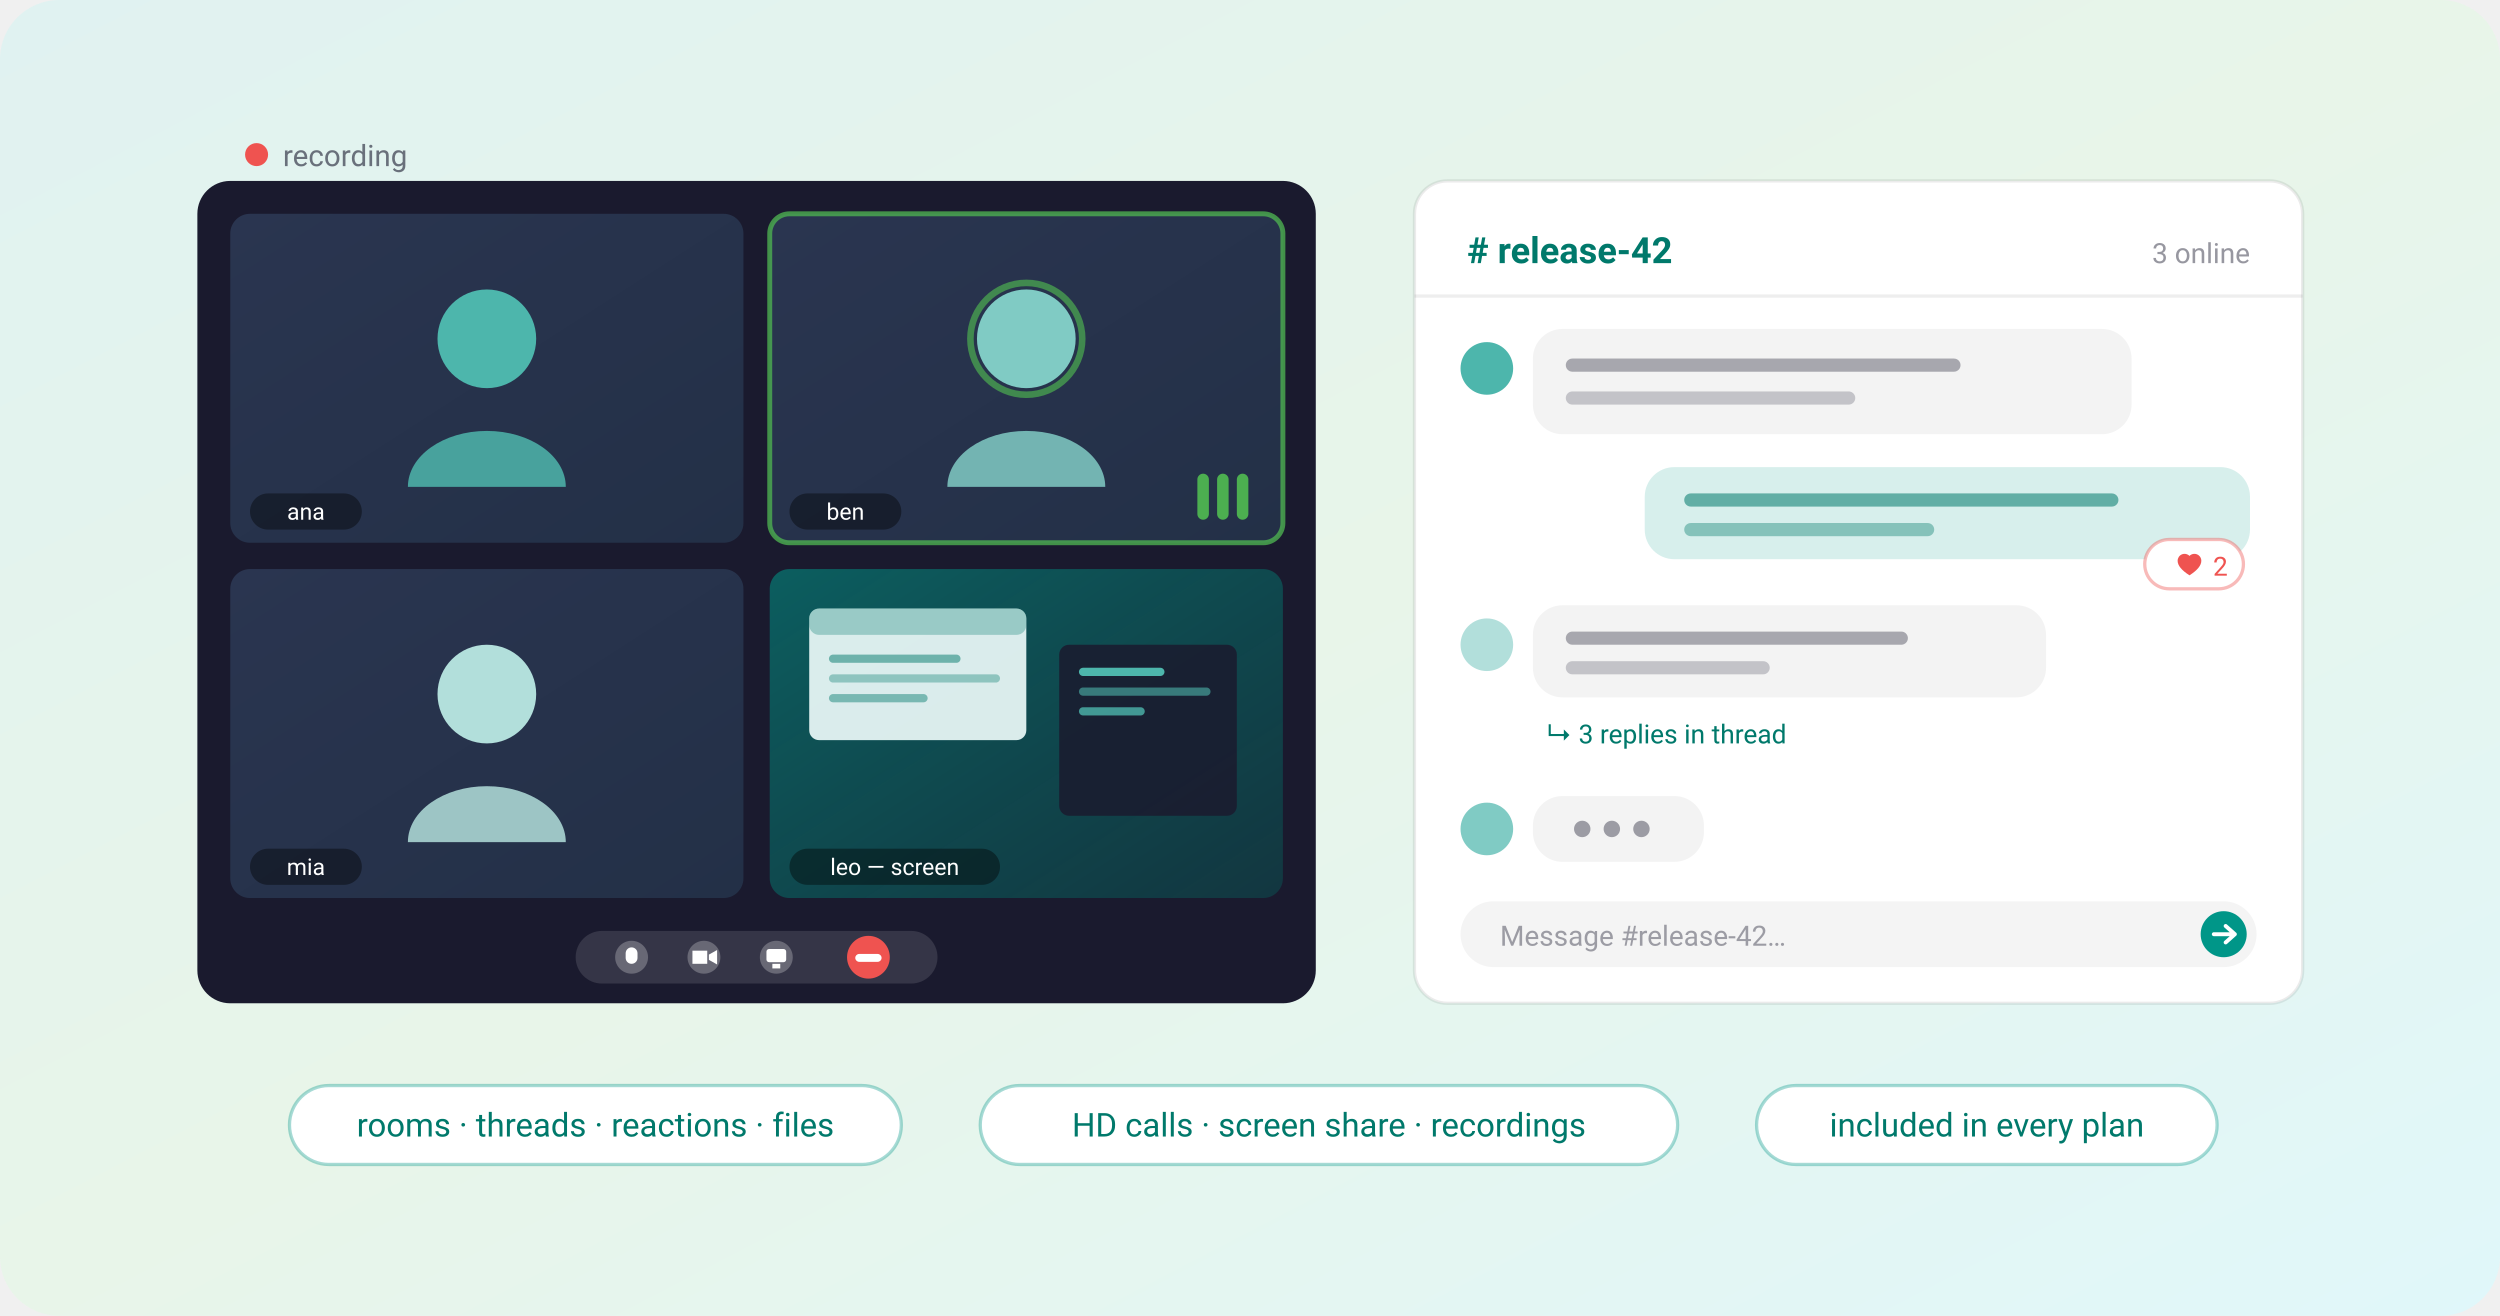
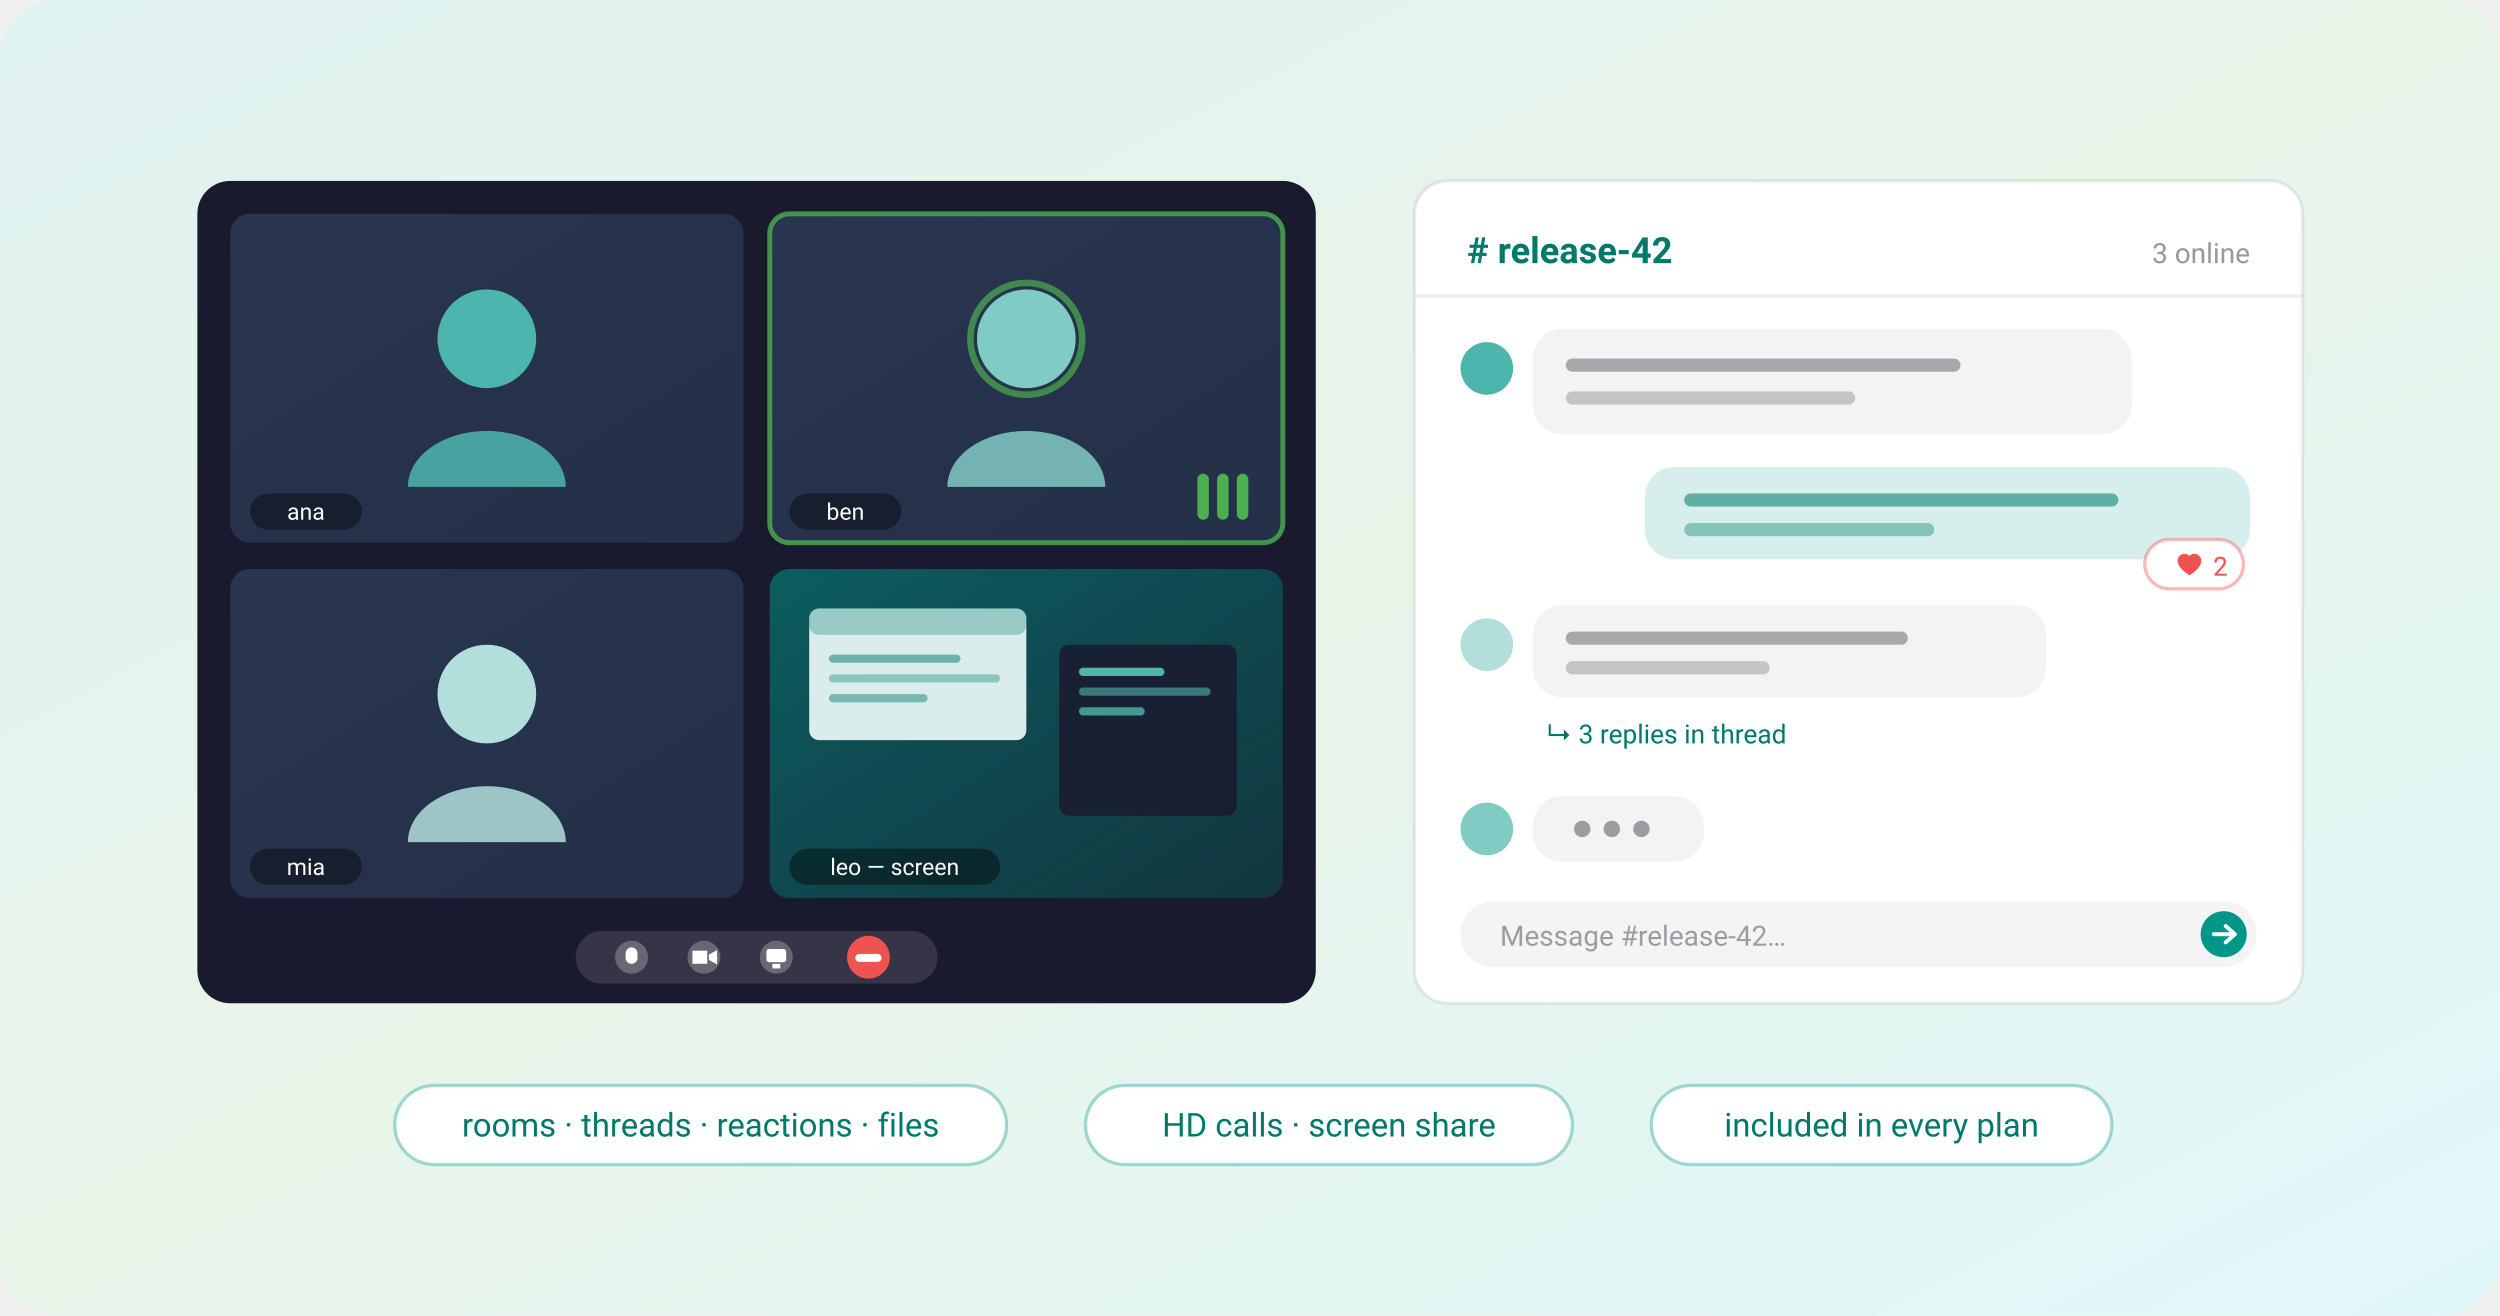
<svg xmlns="http://www.w3.org/2000/svg" viewBox="0 0 760 400" font-family="system-ui, -apple-system, 'Segoe UI', Roboto, sans-serif" aria-labelledby="cb-title cb-desc">
  <style>
    .speak-ring { transform-box: fill-box; transform-origin: center; animation: cb-ring 1.8s ease-out infinite; }
    @keyframes cb-ring { 0% { transform: scale(1); opacity: .7; } 100% { transform: scale(1.7); opacity: 0; } }
    .bar { transform-box: fill-box; transform-origin: center bottom; animation: cb-bar 1s ease-in-out infinite; }
    @keyframes cb-bar { 0%,100% { transform: scaleY(.35); } 50% { transform: scaleY(1); } }
    /* Keep the scene complete at any glance: only the newest message
       "arrives" each cycle, and the reaction pulses without vanishing. */
    .b3 { animation: cb-arrive 7s ease infinite; }
    .heart { transform-box: fill-box; transform-origin: center; animation: cb-pulse 7s ease infinite; }
    @keyframes cb-arrive {
      0% { opacity: 0; transform: translateY(7px); }
      8%, 100% { opacity: 1; transform: translateY(0); }
    }
    @keyframes cb-pulse {
      0%, 26%, 44%, 100% { transform: scale(1); }
      32% { transform: scale(1.3); }
      38% { transform: scale(.95); }
    }
    .dot { animation: cb-dot 1.2s ease-in-out infinite; }
    @keyframes cb-dot { 0%, 60%, 100% { transform: translateY(0); } 30% { transform: translateY(-3.5px); } }
-     .rec { animation: cb-rec 2s ease-in-out infinite; }
-     @keyframes cb-rec { 0%, 100% { opacity: 1; } 50% { opacity: .3; } }
    @media (prefers-reduced-motion: reduce) {
      * { animation: none !important; opacity: 1 !important; }
    }
  </style>
  <defs>
    <linearGradient id="cb-bg" x1="0" y1="0" x2="1" y2="1">
      <stop offset="0" stop-color="#e0f2f1" />
      <stop offset=".5" stop-color="#e8f5e9" />
      <stop offset="1" stop-color="#e0f7fa" />
    </linearGradient>
    <linearGradient id="cb-tile" x1="0" y1="0" x2="1" y2="1">
      <stop offset="0" stop-color="#2a3550" />
      <stop offset="1" stop-color="#233047" />
    </linearGradient>
    <linearGradient id="cb-desk" x1="0" y1="0" x2="1" y2="1">
      <stop offset="0" stop-color="rgba(0,150,136,.55)" />
      <stop offset="1" stop-color="rgba(0,121,107,.3)" />
    </linearGradient>
  </defs>
  <rect x="0" y="0" width="760" height="400" rx="18" fill="url(#cb-bg)" />
  <g>
    <rect x="60" y="55" width="340" height="250" rx="10" fill="#1a1a2e" />
-     <circle class="rec" cx="78" cy="47" r="3.5" fill="#ef5350" />
-     <text x="86" y="50.5" font-size="9" fill="rgba(26,26,46,.6)">recording</text>
    <rect x="70" y="65" width="156" height="100" rx="6" fill="url(#cb-tile)" />
    <circle cx="148" cy="103" r="15" fill="#4DB6AC" />
    <path d="M124 148 a24 17 0 0 1 48 0 z" fill="#4DB6AC" opacity=".85" />
    <rect x="76" y="150" width="34" height="11" rx="5.5" fill="rgba(0,0,0,.4)" />
    <text x="93" y="158" text-anchor="middle" font-size="7" fill="#ffffff">ana</text>
    <rect x="234" y="65" width="156" height="100" rx="6" fill="url(#cb-tile)" />
    <rect x="234" y="65" width="156" height="100" rx="6" fill="none" stroke="#4caf50" stroke-width="1.5" opacity=".8" />
    <circle class="speak-ring" cx="312" cy="103" r="17" fill="none" stroke="rgba(76,175,80,.7)" stroke-width="2" />
    <circle cx="312" cy="103" r="15" fill="#80CBC4" />
    <path d="M288 148 a24 17 0 0 1 48 0 z" fill="#80CBC4" opacity=".85" />
    <g fill="#4caf50">
      <rect class="bar" x="364" y="144" width="3.5" height="14" rx="1.75" />
      <rect class="bar" x="370" y="144" width="3.5" height="14" rx="1.75" style="animation-delay: .15s" />
      <rect class="bar" x="376" y="144" width="3.5" height="14" rx="1.75" style="animation-delay: .3s" />
    </g>
    <rect x="240" y="150" width="34" height="11" rx="5.5" fill="rgba(0,0,0,.4)" />
    <text x="257" y="158" text-anchor="middle" font-size="7" fill="#ffffff">ben</text>
    <rect x="70" y="173" width="156" height="100" rx="6" fill="url(#cb-tile)" />
    <circle cx="148" cy="211" r="15" fill="#B2DFDB" />
    <path d="M124 256 a24 17 0 0 1 48 0 z" fill="#B2DFDB" opacity=".85" />
    <rect x="76" y="258" width="34" height="11" rx="5.5" fill="rgba(0,0,0,.4)" />
    <text x="93" y="266" text-anchor="middle" font-size="7" fill="#ffffff">mia</text>
    <rect x="234" y="173" width="156" height="100" rx="6" fill="url(#cb-desk)" />
    <rect x="246" y="185" width="66" height="40" rx="3" fill="rgba(236,250,249,.92)" />
    <rect x="246" y="185" width="66" height="8" rx="3" fill="rgba(0,121,107,.3)" />
    <rect x="252" y="199" width="40" height="2.5" rx="1.25" fill="rgba(0,121,107,.5)" />
    <rect x="252" y="205" width="52" height="2.5" rx="1.25" fill="rgba(0,121,107,.35)" />
    <rect x="252" y="211" width="30" height="2.5" rx="1.25" fill="rgba(0,121,107,.45)" />
    <rect x="322" y="196" width="54" height="52" rx="3" fill="rgba(26,26,46,.85)" />
    <rect x="328" y="203" width="26" height="2.5" rx="1.25" fill="#4DB6AC" />
    <rect x="328" y="209" width="40" height="2.5" rx="1.25" fill="rgba(77,182,172,.6)" />
    <rect x="328" y="215" width="20" height="2.5" rx="1.25" fill="rgba(77,182,172,.8)" />
    <rect x="240" y="258" width="64" height="11" rx="5.5" fill="rgba(0,0,0,.4)" />
    <text x="272" y="266" text-anchor="middle" font-size="7" fill="#ffffff">leo — screen</text>
    <rect x="175" y="283" width="110" height="16" rx="8" fill="rgba(255,255,255,.12)" />
    <circle cx="192" cy="291" r="5" fill="rgba(255,255,255,.25)" />
    <path d="M192 288 a1.8 1.8 0 0 1 1.8 1.8 v1.4 a1.8 1.8 0 0 1 -3.6 0 v-1.4 a1.8 1.8 0 0 1 1.8 -1.8" fill="#ffffff" />
    <circle cx="214" cy="291" r="5" fill="rgba(255,255,255,.25)" />
    <path d="M210.5 289 h4.5 v4 h-4.5 z M215.5 290.2 l2.5 -1.4 v4.4 l-2.5 -1.4 z" fill="#ffffff" />
    <circle cx="236" cy="291" r="5" fill="rgba(255,255,255,.25)" />
    <rect x="233" y="288.5" width="6" height="4" rx=".8" fill="#ffffff" />
    <rect x="234.8" y="293" width="2.4" height="1.4" fill="#ffffff" />
    <circle cx="264" cy="291" r="6.5" fill="#ef5350" />
    <rect x="260" y="290" width="8" height="2.4" rx="1.2" fill="#ffffff" />
  </g>
  <g>
    <rect x="430" y="55" width="270" height="250" rx="10" fill="#ffffff" stroke="rgba(0,0,0,.08)" />
    <text x="446" y="80" font-size="11" font-weight="700" fill="#00796B"># release-42</text>
    <text x="684" y="80" text-anchor="end" font-size="8.5" fill="rgba(26,26,46,.45)">3 online</text>
    <line x1="430" y1="90" x2="700" y2="90" stroke="rgba(0,0,0,.07)" />
    <g class="b1">
      <circle cx="452" cy="112" r="8" fill="#4DB6AC" />
      <rect x="466" y="100" width="182" height="32" rx="9" fill="rgba(0,0,0,.05)" />
      <rect x="476" y="109" width="120" height="4" rx="2" fill="rgba(26,26,46,.35)" />
      <rect x="476" y="119" width="88" height="4" rx="2" fill="rgba(26,26,46,.22)" />
    </g>
    <g class="b2">
      <rect x="500" y="142" width="184" height="28" rx="9" fill="rgba(0,150,136,.16)" />
      <rect x="512" y="150" width="132" height="4" rx="2" fill="rgba(0,121,107,.55)" />
      <rect x="512" y="159" width="76" height="4" rx="2" fill="rgba(0,121,107,.38)" />
    </g>
    <g class="heart">
      <rect x="652" y="164" width="30" height="15" rx="7.5" fill="#ffffff" stroke="rgba(239,83,80,.4)" />
      <path d="M662 170.5 a2.1 2.1 0 0 1 3.6 -1.5 a2.1 2.1 0 0 1 3.6 1.5 q0 2.1 -3.6 4.4 q-3.6 -2.3 -3.6 -4.4" fill="#ef5350" />
      <text x="675" y="175" text-anchor="middle" font-size="8" fill="#ef5350">2</text>
    </g>
    <g class="b3">
      <circle cx="452" cy="196" r="8" fill="#B2DFDB" />
      <rect x="466" y="184" width="156" height="28" rx="9" fill="rgba(0,0,0,.05)" />
      <rect x="476" y="192" width="104" height="4" rx="2" fill="rgba(26,26,46,.35)" />
      <rect x="476" y="201" width="62" height="4" rx="2" fill="rgba(26,26,46,.22)" />
      <text x="470" y="226" font-size="8" fill="#00796B">↳ 3 replies in thread</text>
    </g>
    <g>
      <circle cx="452" cy="252" r="8" fill="#80CBC4" />
      <rect x="466" y="242" width="52" height="20" rx="9" fill="rgba(0,0,0,.05)" />
      <circle class="dot" cx="481" cy="252" r="2.5" fill="rgba(26,26,46,.4)" />
      <circle class="dot" cx="490" cy="252" r="2.5" fill="rgba(26,26,46,.4)" style="animation-delay: .15s" />
      <circle class="dot" cx="499" cy="252" r="2.5" fill="rgba(26,26,46,.4)" style="animation-delay: .3s" />
    </g>
    <rect x="444" y="274" width="242" height="20" rx="10" fill="rgba(0,0,0,.045)" />
    <text x="456" y="287.5" font-size="8.5" fill="rgba(26,26,46,.4)">Message #release-42…</text>
    <circle cx="676" cy="284" r="7" fill="#009688" />
    <path d="M673 284 h6 M676.6 281.5 l2.8 2.5 l-2.8 2.5" stroke="#ffffff" stroke-width="1.2" fill="none" stroke-linecap="round" stroke-linejoin="round" />
  </g>
  <g font-size="10">
-     <rect x="88" y="330" width="186" height="24" rx="12" fill="#ffffff" stroke="rgba(0,150,136,.35)" />
-     <text x="181" y="345.5" text-anchor="middle" fill="#00796B">rooms · threads · reactions · files</text>
-     <rect x="298" y="330" width="212" height="24" rx="12" fill="#ffffff" stroke="rgba(0,150,136,.35)" />
-     <text x="404" y="345.5" text-anchor="middle" fill="#00796B">HD calls · screen share · recordings</text>
-     <rect x="534" y="330" width="140" height="24" rx="12" fill="#ffffff" stroke="rgba(0,150,136,.35)" />
-     <text x="604" y="345.5" text-anchor="middle" fill="#00796B">included in every plan</text>
+     <rect x="120" y="330" width="186" height="24" rx="12" fill="#ffffff" stroke="rgba(0,150,136,.35)" />
+     <text x="213" y="345.5" text-anchor="middle" fill="#00796B">rooms · threads · reactions · files</text>
+     <rect x="330" y="330" width="148" height="24" rx="12" fill="#ffffff" stroke="rgba(0,150,136,.35)" />
+     <text x="404" y="345.5" text-anchor="middle" fill="#00796B">HD calls · screen share</text>
+     <rect x="502" y="330" width="140" height="24" rx="12" fill="#ffffff" stroke="rgba(0,150,136,.35)" />
+     <text x="572" y="345.5" text-anchor="middle" fill="#00796B">included in every plan</text>
  </g>
</svg>
